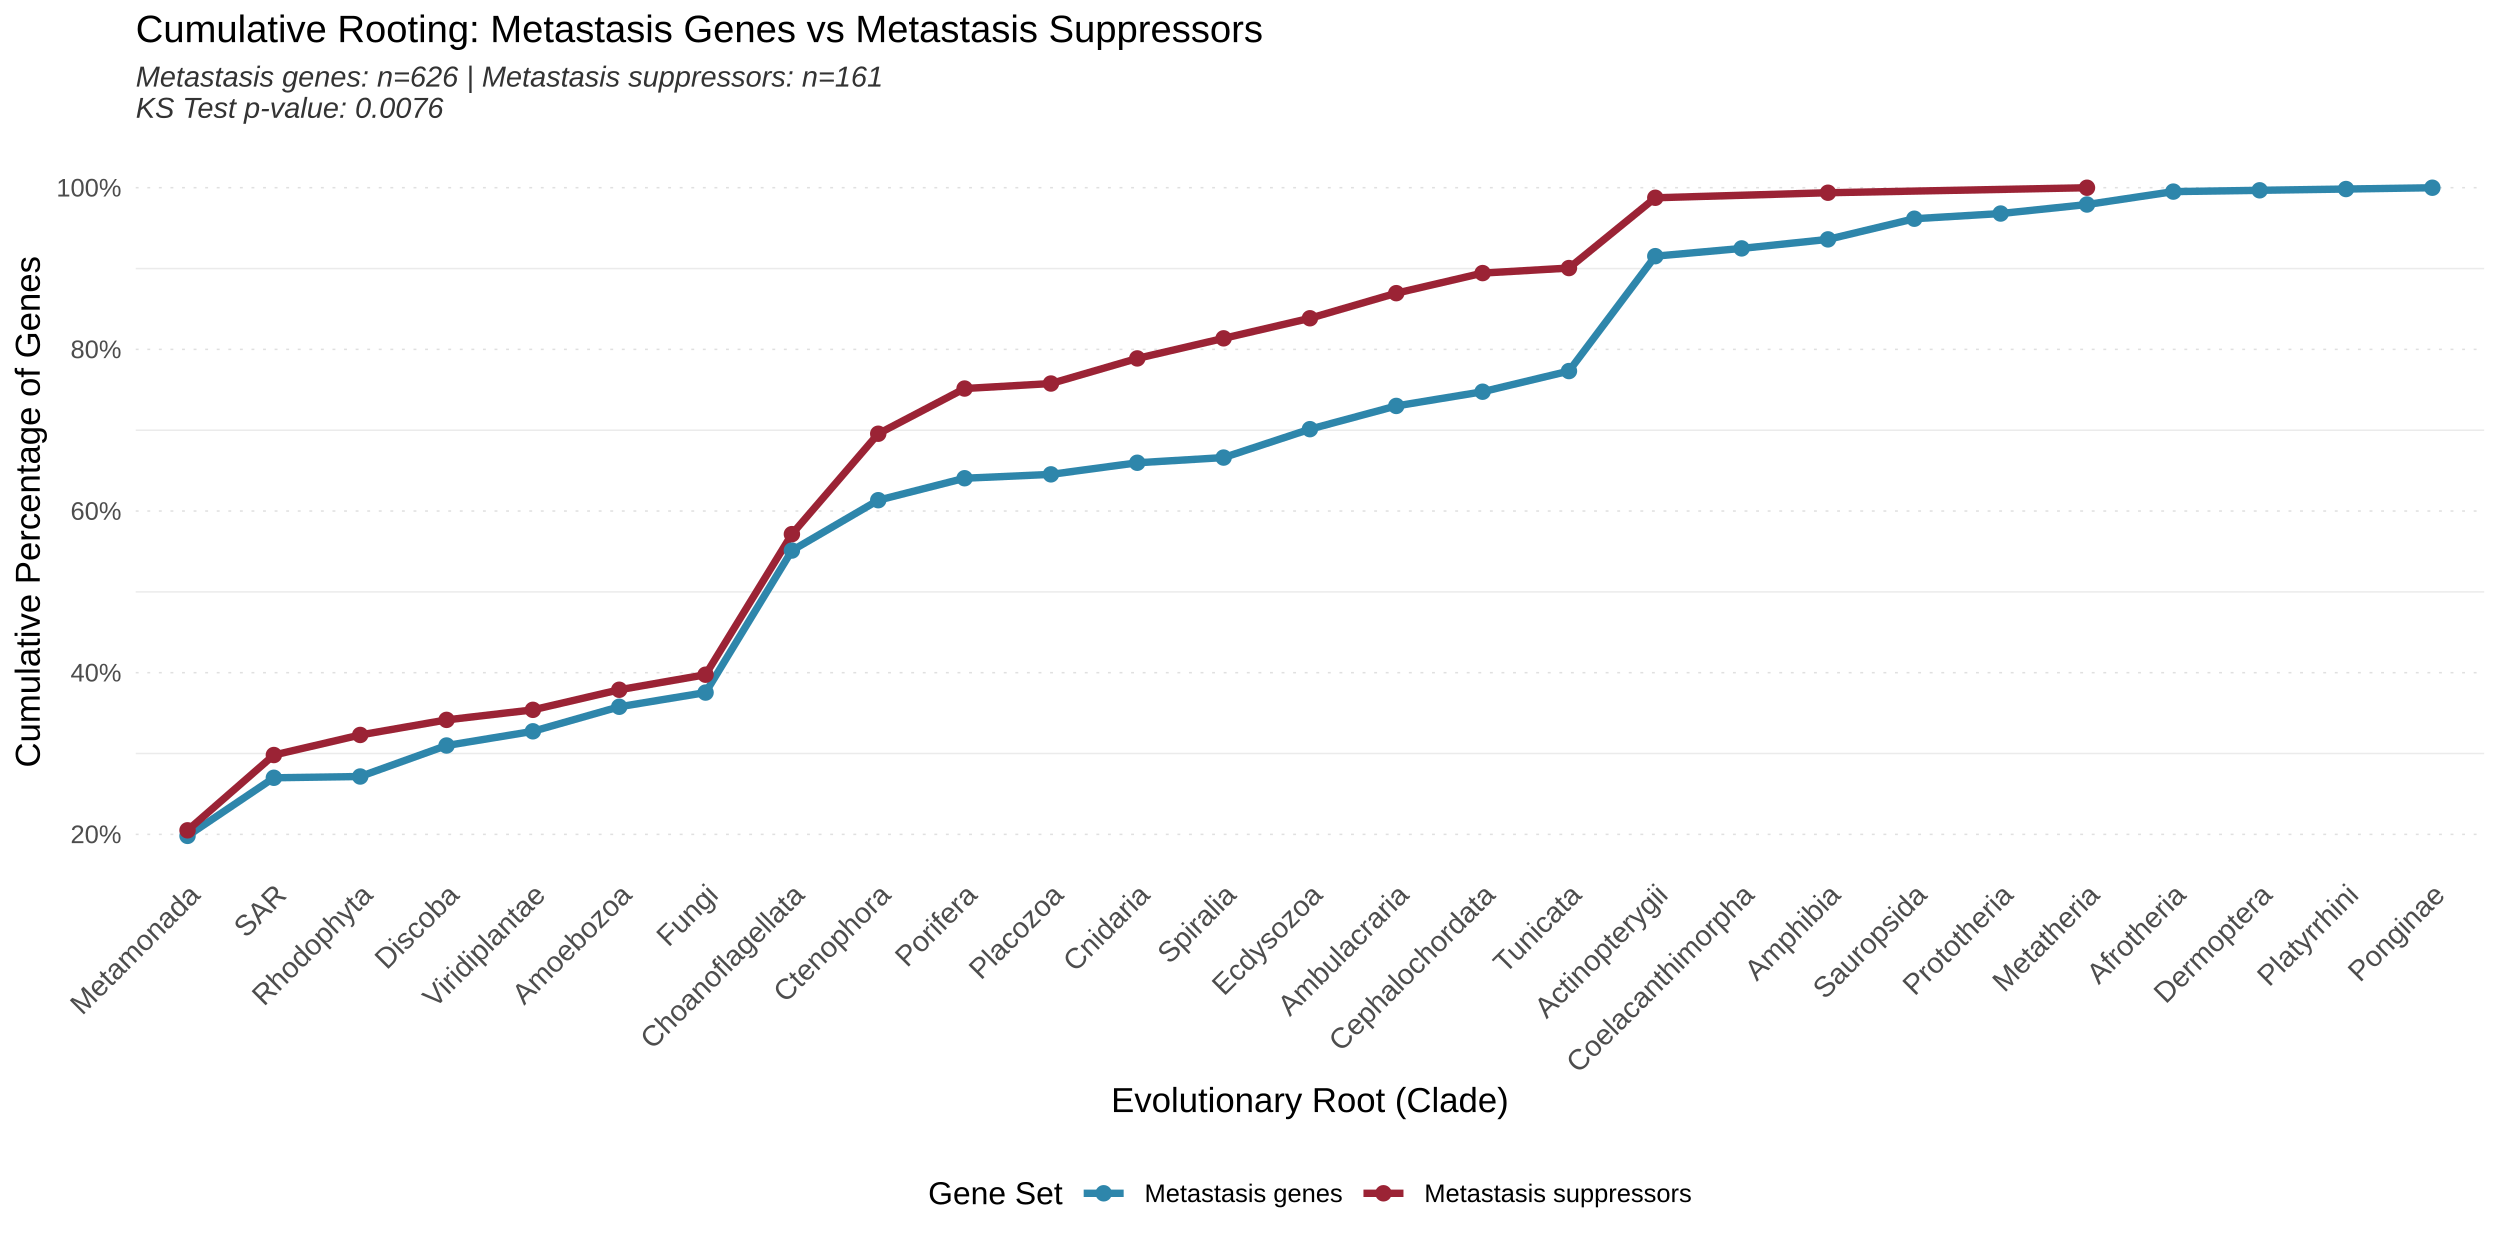
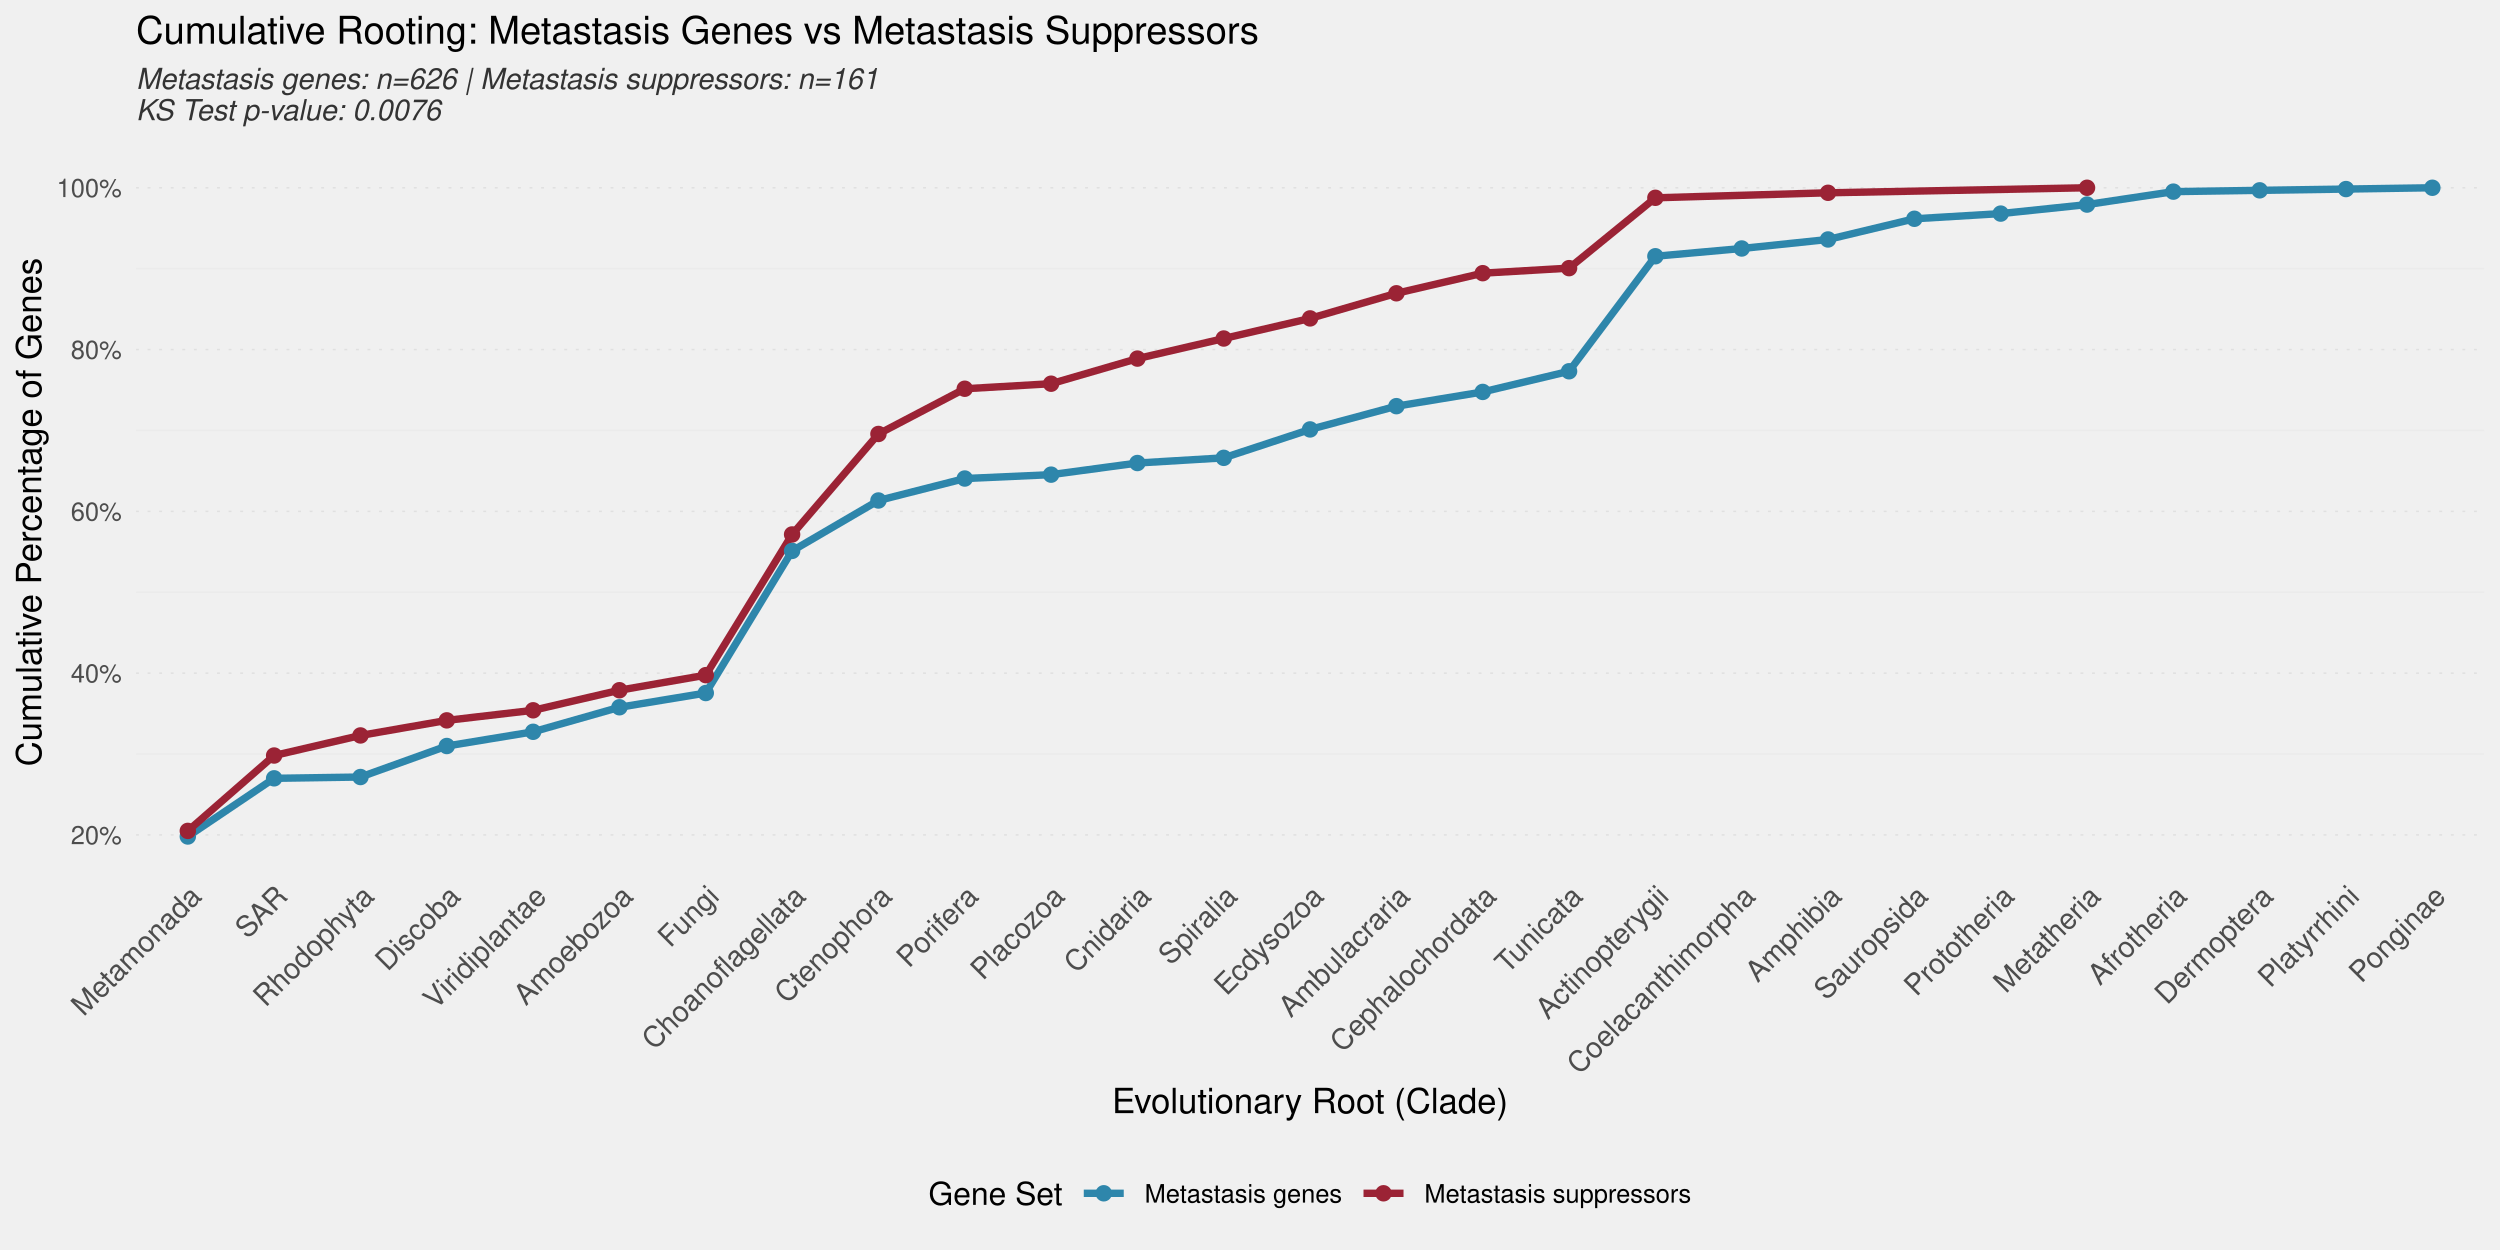
- <svg xmlns="http://www.w3.org/2000/svg" width="864.00pt" height="432.00pt" viewBox="0 0 864.00 432.00">
-   <g class="svglite">
-     <defs>
-       <style type="text/css">
+ <svg xmlns="http://www.w3.org/2000/svg" class="svglite" width="864.00pt" height="432.00pt" viewBox="0 0 864.00 432.00">
+   <defs>
+     <style type="text/css">
    .svglite line, .svglite polyline, .svglite polygon, .svglite path, .svglite rect, .svglite circle {
      fill: none;
      stroke: #000000;
      stroke-linecap: round;
      stroke-linejoin: round;
      stroke-miterlimit: 10.00;
    }
    .svglite text {
      white-space: pre;
    }
-     .svglite g.glyphgroup path {
-       fill: inherit;
-       stroke: none;
-     }
  </style>
-     </defs>
-     <rect width="100%" height="100%" style="stroke: none; fill: #FFFFFF;" />
-     <defs>
-       <clipPath id="cpMC4wMHw4NjQuMDB8MC4wMHw0MzIuMDA=">
-         <rect x="0.00" y="0.00" width="864.00" height="432.00" />
-       </clipPath>
-     </defs>
-     <g clip-path="url(#cpMC4wMHw4NjQuMDB8MC4wMHw0MzIuMDA=)">
-       <rect x="0.00" y="0" width="864.00" height="432.00" style="stroke-width: 1.07; stroke: none; fill: #FFFFFF;" />
-     </g>
-     <defs>
-       <clipPath id="cpNDYuOTF8ODU4LjUyfDUzLjY4fDMwMC4wOQ==">
-         <rect x="46.91" y="53.68" width="811.61" height="246.41" />
-       </clipPath>
-     </defs>
-     <g clip-path="url(#cpNDYuOTF8ODU4LjUyfDUzLjY4fDMwMC4wOQ==)">
-       <polyline points="46.91,260.42 858.52,260.42 " style="stroke-width: 0.53; stroke: #EBEBEB; stroke-linecap: butt;" />
-       <polyline points="46.91,204.55 858.52,204.55 " style="stroke-width: 0.53; stroke: #EBEBEB; stroke-linecap: butt;" />
-       <polyline points="46.91,148.68 858.52,148.68 " style="stroke-width: 0.53; stroke: #EBEBEB; stroke-linecap: butt;" />
-       <polyline points="46.91,92.81 858.52,92.81 " style="stroke-width: 0.53; stroke: #EBEBEB; stroke-linecap: butt;" />
-       <polyline points="46.91,288.35 858.52,288.35 " style="stroke-width: 0.53; stroke: #E0E0E0; stroke-dasharray: 1.00,3.00; stroke-linecap: butt;" />
-       <polyline points="46.91,232.48 858.52,232.48 " style="stroke-width: 0.53; stroke: #E0E0E0; stroke-dasharray: 1.00,3.00; stroke-linecap: butt;" />
-       <polyline points="46.91,176.61 858.52,176.61 " style="stroke-width: 0.53; stroke: #E0E0E0; stroke-dasharray: 1.00,3.00; stroke-linecap: butt;" />
-       <polyline points="46.91,120.75 858.52,120.75 " style="stroke-width: 0.53; stroke: #E0E0E0; stroke-dasharray: 1.00,3.00; stroke-linecap: butt;" />
-       <polyline points="46.91,64.88 858.52,64.88 " style="stroke-width: 0.53; stroke: #E0E0E0; stroke-dasharray: 1.00,3.00; stroke-linecap: butt;" />
-       <polyline points="64.81,288.88 94.65,268.80 124.49,268.36 154.33,257.65 184.17,252.74 214.01,244.26 243.84,239.35 273.68,190.27 303.52,172.87 333.36,165.28 363.20,163.94 393.04,159.93 422.88,158.14 452.71,148.32 482.55,140.29 512.39,135.38 542.23,128.24 572.07,88.53 601.91,85.85 631.75,82.73 661.59,75.59 691.42,73.80 721.26,70.68 751.10,66.22 780.94,65.77 810.78,65.33 840.62,64.88 " style="stroke-width: 2.56; stroke: #2E86AB; stroke-linecap: butt;" />
-       <polyline points="64.81,286.96 94.65,260.94 124.49,254.00 154.33,248.79 184.17,245.32 214.01,238.38 243.84,233.18 273.68,184.60 303.52,149.90 333.36,134.28 363.20,132.55 393.04,123.87 422.88,116.93 452.71,109.99 482.55,101.32 512.39,94.38 542.23,92.64 572.07,68.35 631.75,66.61 721.26,64.88 " style="stroke-width: 2.56; stroke: #9B2335; stroke-linecap: butt;" />
-       <circle cx="64.81" cy="288.88" r="2.49" style="stroke-width: 0.71; stroke: #2E86AB; fill: #2E86AB;" />
-       <circle cx="94.65" cy="268.80" r="2.49" style="stroke-width: 0.71; stroke: #2E86AB; fill: #2E86AB;" />
-       <circle cx="124.49" cy="268.36" r="2.49" style="stroke-width: 0.71; stroke: #2E86AB; fill: #2E86AB;" />
-       <circle cx="154.33" cy="257.65" r="2.49" style="stroke-width: 0.71; stroke: #2E86AB; fill: #2E86AB;" />
-       <circle cx="184.17" cy="252.74" r="2.49" style="stroke-width: 0.71; stroke: #2E86AB; fill: #2E86AB;" />
-       <circle cx="214.01" cy="244.26" r="2.49" style="stroke-width: 0.71; stroke: #2E86AB; fill: #2E86AB;" />
-       <circle cx="243.84" cy="239.35" r="2.49" style="stroke-width: 0.71; stroke: #2E86AB; fill: #2E86AB;" />
-       <circle cx="273.68" cy="190.27" r="2.49" style="stroke-width: 0.71; stroke: #2E86AB; fill: #2E86AB;" />
-       <circle cx="303.52" cy="172.87" r="2.49" style="stroke-width: 0.71; stroke: #2E86AB; fill: #2E86AB;" />
-       <circle cx="333.36" cy="165.28" r="2.49" style="stroke-width: 0.71; stroke: #2E86AB; fill: #2E86AB;" />
-       <circle cx="363.20" cy="163.94" r="2.49" style="stroke-width: 0.71; stroke: #2E86AB; fill: #2E86AB;" />
-       <circle cx="393.04" cy="159.93" r="2.49" style="stroke-width: 0.71; stroke: #2E86AB; fill: #2E86AB;" />
-       <circle cx="422.88" cy="158.14" r="2.49" style="stroke-width: 0.71; stroke: #2E86AB; fill: #2E86AB;" />
-       <circle cx="452.71" cy="148.32" r="2.49" style="stroke-width: 0.71; stroke: #2E86AB; fill: #2E86AB;" />
-       <circle cx="482.55" cy="140.29" r="2.49" style="stroke-width: 0.71; stroke: #2E86AB; fill: #2E86AB;" />
-       <circle cx="512.39" cy="135.38" r="2.49" style="stroke-width: 0.71; stroke: #2E86AB; fill: #2E86AB;" />
-       <circle cx="542.23" cy="128.24" r="2.49" style="stroke-width: 0.71; stroke: #2E86AB; fill: #2E86AB;" />
-       <circle cx="572.07" cy="88.53" r="2.49" style="stroke-width: 0.71; stroke: #2E86AB; fill: #2E86AB;" />
-       <circle cx="601.91" cy="85.85" r="2.49" style="stroke-width: 0.71; stroke: #2E86AB; fill: #2E86AB;" />
-       <circle cx="631.75" cy="82.73" r="2.49" style="stroke-width: 0.71; stroke: #2E86AB; fill: #2E86AB;" />
-       <circle cx="661.59" cy="75.59" r="2.49" style="stroke-width: 0.71; stroke: #2E86AB; fill: #2E86AB;" />
-       <circle cx="691.42" cy="73.80" r="2.49" style="stroke-width: 0.71; stroke: #2E86AB; fill: #2E86AB;" />
-       <circle cx="721.26" cy="70.68" r="2.49" style="stroke-width: 0.71; stroke: #2E86AB; fill: #2E86AB;" />
-       <circle cx="751.10" cy="66.22" r="2.49" style="stroke-width: 0.71; stroke: #2E86AB; fill: #2E86AB;" />
-       <circle cx="780.94" cy="65.77" r="2.49" style="stroke-width: 0.71; stroke: #2E86AB; fill: #2E86AB;" />
-       <circle cx="810.78" cy="65.33" r="2.49" style="stroke-width: 0.71; stroke: #2E86AB; fill: #2E86AB;" />
-       <circle cx="840.62" cy="64.88" r="2.49" style="stroke-width: 0.71; stroke: #2E86AB; fill: #2E86AB;" />
-       <circle cx="64.81" cy="286.96" r="2.49" style="stroke-width: 0.71; stroke: #9B2335; fill: #9B2335;" />
-       <circle cx="94.65" cy="260.94" r="2.49" style="stroke-width: 0.71; stroke: #9B2335; fill: #9B2335;" />
-       <circle cx="124.49" cy="254.00" r="2.49" style="stroke-width: 0.71; stroke: #9B2335; fill: #9B2335;" />
-       <circle cx="154.33" cy="248.79" r="2.49" style="stroke-width: 0.71; stroke: #9B2335; fill: #9B2335;" />
-       <circle cx="184.17" cy="245.32" r="2.49" style="stroke-width: 0.71; stroke: #9B2335; fill: #9B2335;" />
-       <circle cx="214.01" cy="238.38" r="2.49" style="stroke-width: 0.71; stroke: #9B2335; fill: #9B2335;" />
-       <circle cx="243.84" cy="233.18" r="2.49" style="stroke-width: 0.71; stroke: #9B2335; fill: #9B2335;" />
-       <circle cx="273.68" cy="184.60" r="2.49" style="stroke-width: 0.71; stroke: #9B2335; fill: #9B2335;" />
-       <circle cx="303.52" cy="149.90" r="2.49" style="stroke-width: 0.71; stroke: #9B2335; fill: #9B2335;" />
-       <circle cx="333.36" cy="134.28" r="2.49" style="stroke-width: 0.71; stroke: #9B2335; fill: #9B2335;" />
-       <circle cx="363.20" cy="132.55" r="2.49" style="stroke-width: 0.71; stroke: #9B2335; fill: #9B2335;" />
-       <circle cx="393.04" cy="123.87" r="2.49" style="stroke-width: 0.71; stroke: #9B2335; fill: #9B2335;" />
-       <circle cx="422.88" cy="116.93" r="2.49" style="stroke-width: 0.71; stroke: #9B2335; fill: #9B2335;" />
-       <circle cx="452.71" cy="109.99" r="2.49" style="stroke-width: 0.71; stroke: #9B2335; fill: #9B2335;" />
-       <circle cx="482.55" cy="101.32" r="2.49" style="stroke-width: 0.71; stroke: #9B2335; fill: #9B2335;" />
-       <circle cx="512.39" cy="94.38" r="2.49" style="stroke-width: 0.71; stroke: #9B2335; fill: #9B2335;" />
-       <circle cx="542.23" cy="92.64" r="2.49" style="stroke-width: 0.71; stroke: #9B2335; fill: #9B2335;" />
-       <circle cx="572.07" cy="68.35" r="2.49" style="stroke-width: 0.71; stroke: #9B2335; fill: #9B2335;" />
-       <circle cx="631.75" cy="66.61" r="2.49" style="stroke-width: 0.71; stroke: #9B2335; fill: #9B2335;" />
-       <circle cx="721.26" cy="64.88" r="2.49" style="stroke-width: 0.71; stroke: #9B2335; fill: #9B2335;" />
-     </g>
-     <g clip-path="url(#cpMC4wMHw4NjQuMDB8MC4wMHw0MzIuMDA=)">
-       <text x="41.98" y="291.38" text-anchor="end" style="font-size: 8.80px;fill: #4D4D4D; font-family: &quot;Liberation Sans&quot;;" textLength="17.61px" lengthAdjust="spacingAndGlyphs">20%</text>
-       <text x="41.98" y="235.51" text-anchor="end" style="font-size: 8.80px;fill: #4D4D4D; font-family: &quot;Liberation Sans&quot;;" textLength="17.61px" lengthAdjust="spacingAndGlyphs">40%</text>
-       <text x="41.98" y="179.64" text-anchor="end" style="font-size: 8.80px;fill: #4D4D4D; font-family: &quot;Liberation Sans&quot;;" textLength="17.61px" lengthAdjust="spacingAndGlyphs">60%</text>
-       <text x="41.98" y="123.77" text-anchor="end" style="font-size: 8.80px;fill: #4D4D4D; font-family: &quot;Liberation Sans&quot;;" textLength="17.61px" lengthAdjust="spacingAndGlyphs">80%</text>
-       <text x="41.98" y="67.91" text-anchor="end" style="font-size: 8.80px;fill: #4D4D4D; font-family: &quot;Liberation Sans&quot;;" textLength="22.50px" lengthAdjust="spacingAndGlyphs">100%</text>
-       <text transform="translate(69.68,309.88) rotate(-45)" text-anchor="end" style="font-size: 10.00px;fill: #4D4D4D; font-family: &quot;Liberation Sans&quot;;" textLength="58.38px" lengthAdjust="spacingAndGlyphs">Metamonada</text>
-       <text transform="translate(99.52,309.88) rotate(-45)" text-anchor="end" style="font-size: 10.00px;fill: #4D4D4D; font-family: &quot;Liberation Sans&quot;;" textLength="20.56px" lengthAdjust="spacingAndGlyphs">SAR</text>
-       <text transform="translate(129.36,309.88) rotate(-45)" text-anchor="end" style="font-size: 10.00px;fill: #4D4D4D; font-family: &quot;Liberation Sans&quot;;" textLength="53.94px" lengthAdjust="spacingAndGlyphs">Rhodophyta</text>
-       <text transform="translate(159.20,309.88) rotate(-45)" text-anchor="end" style="font-size: 10.00px;fill: #4D4D4D; font-family: &quot;Liberation Sans&quot;;" textLength="36.12px" lengthAdjust="spacingAndGlyphs">Discoba</text>
-       <text transform="translate(189.03,309.88) rotate(-45)" text-anchor="end" style="font-size: 10.00px;fill: #4D4D4D; font-family: &quot;Liberation Sans&quot;;" textLength="54.84px" lengthAdjust="spacingAndGlyphs">Viridiplantae</text>
-       <text transform="translate(218.87,309.88) rotate(-45)" text-anchor="end" style="font-size: 10.00px;fill: #4D4D4D; font-family: &quot;Liberation Sans&quot;;" textLength="53.38px" lengthAdjust="spacingAndGlyphs">Amoebozoa</text>
-       <text transform="translate(248.71,309.88) rotate(-45)" text-anchor="end" style="font-size: 10.00px;fill: #4D4D4D; font-family: &quot;Liberation Sans&quot;;" textLength="25.02px" lengthAdjust="spacingAndGlyphs">Fungi</text>
-       <text transform="translate(278.55,309.88) rotate(-45)" text-anchor="end" style="font-size: 10.00px;fill: #4D4D4D; font-family: &quot;Liberation Sans&quot;;" textLength="75.06px" lengthAdjust="spacingAndGlyphs">Choanoflagellata</text>
-       <text transform="translate(308.39,309.88) rotate(-45)" text-anchor="end" style="font-size: 10.00px;fill: #4D4D4D; font-family: &quot;Liberation Sans&quot;;" textLength="52.27px" lengthAdjust="spacingAndGlyphs">Ctenophora</text>
-       <text transform="translate(338.23,309.88) rotate(-45)" text-anchor="end" style="font-size: 10.00px;fill: #4D4D4D; font-family: &quot;Liberation Sans&quot;;" textLength="35.02px" lengthAdjust="spacingAndGlyphs">Porifera</text>
-       <text transform="translate(368.07,309.88) rotate(-45)" text-anchor="end" style="font-size: 10.00px;fill: #4D4D4D; font-family: &quot;Liberation Sans&quot;;" textLength="41.14px" lengthAdjust="spacingAndGlyphs">Placozoa</text>
-       <text transform="translate(397.90,309.88) rotate(-45)" text-anchor="end" style="font-size: 10.00px;fill: #4D4D4D; font-family: &quot;Liberation Sans&quot;;" textLength="37.23px" lengthAdjust="spacingAndGlyphs">Cnidaria</text>
-       <text transform="translate(427.74,309.88) rotate(-45)" text-anchor="end" style="font-size: 10.00px;fill: #4D4D4D; font-family: &quot;Liberation Sans&quot;;" textLength="33.34px" lengthAdjust="spacingAndGlyphs">Spiralia</text>
-       <text transform="translate(457.58,309.88) rotate(-45)" text-anchor="end" style="font-size: 10.00px;fill: #4D4D4D; font-family: &quot;Liberation Sans&quot;;" textLength="48.92px" lengthAdjust="spacingAndGlyphs">Ecdysozoa</text>
-       <text transform="translate(487.42,309.88) rotate(-45)" text-anchor="end" style="font-size: 10.00px;fill: #4D4D4D; font-family: &quot;Liberation Sans&quot;;" textLength="58.91px" lengthAdjust="spacingAndGlyphs">Ambulacraria</text>
-       <text transform="translate(517.26,309.88) rotate(-45)" text-anchor="end" style="font-size: 10.00px;fill: #4D4D4D; font-family: &quot;Liberation Sans&quot;;" textLength="76.17px" lengthAdjust="spacingAndGlyphs">Cephalochordata</text>
-       <text transform="translate(547.10,309.88) rotate(-45)" text-anchor="end" style="font-size: 10.00px;fill: #4D4D4D; font-family: &quot;Liberation Sans&quot;;" textLength="37.98px" lengthAdjust="spacingAndGlyphs">Tunicata</text>
-       <text transform="translate(576.94,309.88) rotate(-45)" text-anchor="end" style="font-size: 10.00px;fill: #4D4D4D; font-family: &quot;Liberation Sans&quot;;" textLength="60.03px" lengthAdjust="spacingAndGlyphs">Actinopterygii</text>
-       <text transform="translate(606.78,309.88) rotate(-45)" text-anchor="end" style="font-size: 10.00px;fill: #4D4D4D; font-family: &quot;Liberation Sans&quot;;" textLength="86.72px" lengthAdjust="spacingAndGlyphs">Coelacanthimorpha</text>
-       <text transform="translate(636.61,309.88) rotate(-45)" text-anchor="end" style="font-size: 10.00px;fill: #4D4D4D; font-family: &quot;Liberation Sans&quot;;" textLength="41.69px" lengthAdjust="spacingAndGlyphs">Amphibia</text>
-       <text transform="translate(666.45,309.88) rotate(-45)" text-anchor="end" style="font-size: 10.00px;fill: #4D4D4D; font-family: &quot;Liberation Sans&quot;;" textLength="50.59px" lengthAdjust="spacingAndGlyphs">Sauropsida</text>
-       <text transform="translate(696.29,309.88) rotate(-45)" text-anchor="end" style="font-size: 10.00px;fill: #4D4D4D; font-family: &quot;Liberation Sans&quot;;" textLength="48.92px" lengthAdjust="spacingAndGlyphs">Prototheria</text>
-       <text transform="translate(726.13,309.88) rotate(-45)" text-anchor="end" style="font-size: 10.00px;fill: #4D4D4D; font-family: &quot;Liberation Sans&quot;;" textLength="47.25px" lengthAdjust="spacingAndGlyphs">Metatheria</text>
-       <text transform="translate(755.97,309.88) rotate(-45)" text-anchor="end" style="font-size: 10.00px;fill: #4D4D4D; font-family: &quot;Liberation Sans&quot;;" textLength="43.36px" lengthAdjust="spacingAndGlyphs">Afrotheria</text>
-       <text transform="translate(785.81,309.88) rotate(-45)" text-anchor="end" style="font-size: 10.00px;fill: #4D4D4D; font-family: &quot;Liberation Sans&quot;;" textLength="52.80px" lengthAdjust="spacingAndGlyphs">Dermoptera</text>
-       <text transform="translate(815.65,309.88) rotate(-45)" text-anchor="end" style="font-size: 10.00px;fill: #4D4D4D; font-family: &quot;Liberation Sans&quot;;" textLength="44.45px" lengthAdjust="spacingAndGlyphs">Platyrrhini</text>
-       <text transform="translate(845.48,309.88) rotate(-45)" text-anchor="end" style="font-size: 10.00px;fill: #4D4D4D; font-family: &quot;Liberation Sans&quot;;" textLength="42.27px" lengthAdjust="spacingAndGlyphs">Ponginae</text>
-       <text x="452.71" y="384.32" text-anchor="middle" style="font-size: 12.00px; font-family: &quot;Liberation Sans&quot;;" textLength="137.39px" lengthAdjust="spacingAndGlyphs">Evolutionary Root (Clade)</text>
-       <text transform="translate(13.74,176.88) rotate(-90)" text-anchor="middle" style="font-size: 12.00px; font-family: &quot;Liberation Sans&quot;;" textLength="176.72px" lengthAdjust="spacingAndGlyphs">Cumulative Percentage of Genes</text>
-       <text x="320.78" y="416.18" style="font-size: 11.00px; font-family: &quot;Liberation Sans&quot;;" textLength="46.53px" lengthAdjust="spacingAndGlyphs">Gene Set</text>
-       <line x1="374.52" y1="412.40" x2="388.34" y2="412.40" style="stroke-width: 2.56; stroke: #2E86AB; stroke-linecap: butt;" />
-       <circle cx="381.43" cy="412.40" r="2.49" style="stroke-width: 0.71; stroke: #2E86AB; fill: #2E86AB;" />
-       <line x1="471.21" y1="412.40" x2="485.04" y2="412.40" style="stroke-width: 2.56; stroke: #9B2335; stroke-linecap: butt;" />
-       <circle cx="478.12" cy="412.40" r="2.49" style="stroke-width: 0.71; stroke: #9B2335; fill: #9B2335;" />
-       <text x="395.55" y="415.43" style="font-size: 8.80px; font-family: &quot;Liberation Sans&quot;;" textLength="68.45px" lengthAdjust="spacingAndGlyphs">Metastasis genes</text>
-       <text x="492.24" y="415.43" style="font-size: 8.80px; font-family: &quot;Liberation Sans&quot;;" textLength="92.41px" lengthAdjust="spacingAndGlyphs">Metastasis suppressors</text>
-       <text x="46.91" y="29.92" style="font-size: 10.00px; font-style: italic;fill: #333333; font-family: &quot;Liberation Sans&quot;;" textLength="258.34px" lengthAdjust="spacingAndGlyphs">Metastasis genes: n=626 | Metastasis suppressors: n=161</text>
-       <text x="46.91" y="40.72" style="font-size: 10.00px; font-style: italic;fill: #333333; font-family: &quot;Liberation Sans&quot;;" textLength="106.39px" lengthAdjust="spacingAndGlyphs">KS Test p-value: 0.0076</text>
-       <text x="46.91" y="14.55" style="font-size: 13.20px; font-family: &quot;Liberation Sans&quot;;" textLength="389.00px" lengthAdjust="spacingAndGlyphs">Cumulative Rooting: Metastasis Genes vs Metastasis Suppressors</text>
-     </g>
+   </defs>
+   <rect width="100%" height="100%" style="stroke: none; fill: none;" />
+   <defs>
+     <clipPath id="cpMC4wMHw4NjQuMDB8MC4wMHw0MzIuMDA=">
+       <rect x="0.00" y="0.00" width="864.00" height="432.00" />
+     </clipPath>
+   </defs>
+   <g clip-path="url(#cpMC4wMHw4NjQuMDB8MC4wMHw0MzIuMDA=)">
+ </g>
+   <defs>
+     <clipPath id="cpNDcuMDF8ODU4LjUyfDUzLjY4fDMwMC4zMA==">
+       <rect x="47.01" y="53.68" width="811.52" height="246.61" />
+     </clipPath>
+   </defs>
+   <g clip-path="url(#cpNDcuMDF8ODU4LjUyfDUzLjY4fDMwMC4zMA==)">
+     <polyline points="47.01,260.59 858.52,260.59 " style="stroke-width: 0.53; stroke: #EBEBEB; stroke-linecap: butt;" />
+     <polyline points="47.01,204.68 858.52,204.68 " style="stroke-width: 0.53; stroke: #EBEBEB; stroke-linecap: butt;" />
+     <polyline points="47.01,148.76 858.52,148.76 " style="stroke-width: 0.53; stroke: #EBEBEB; stroke-linecap: butt;" />
+     <polyline points="47.01,92.85 858.52,92.85 " style="stroke-width: 0.53; stroke: #EBEBEB; stroke-linecap: butt;" />
+     <polyline points="47.01,288.55 858.52,288.55 " style="stroke-width: 0.53; stroke: #E0E0E0; stroke-dasharray: 1.00,3.00; stroke-linecap: butt;" />
+     <polyline points="47.01,232.64 858.52,232.64 " style="stroke-width: 0.53; stroke: #E0E0E0; stroke-dasharray: 1.00,3.00; stroke-linecap: butt;" />
+     <polyline points="47.01,176.72 858.52,176.72 " style="stroke-width: 0.53; stroke: #E0E0E0; stroke-dasharray: 1.00,3.00; stroke-linecap: butt;" />
+     <polyline points="47.01,120.81 858.52,120.81 " style="stroke-width: 0.53; stroke: #E0E0E0; stroke-dasharray: 1.00,3.00; stroke-linecap: butt;" />
+     <polyline points="47.01,64.89 858.52,64.89 " style="stroke-width: 0.53; stroke: #E0E0E0; stroke-dasharray: 1.00,3.00; stroke-linecap: butt;" />
+     <polyline points="64.91,289.09 94.74,268.99 124.58,268.54 154.41,257.82 184.25,252.91 214.08,244.43 243.92,239.51 273.75,190.39 303.59,172.97 333.42,165.38 363.26,164.04 393.09,160.02 422.93,158.23 452.76,148.41 482.60,140.37 512.43,135.45 542.27,128.31 572.10,88.56 601.94,85.88 631.77,82.76 661.61,75.61 691.44,73.82 721.28,70.70 751.11,66.23 780.95,65.78 810.78,65.34 840.62,64.89 " style="stroke-width: 2.56; stroke: #2E86AB; stroke-linecap: butt;" />
+     <polyline points="64.91,287.16 94.74,261.11 124.58,254.17 154.41,248.96 184.25,245.48 214.08,238.54 243.92,233.33 273.75,184.71 303.59,149.98 333.42,134.35 363.26,132.61 393.09,123.93 422.93,116.99 452.76,110.04 482.60,101.36 512.43,94.41 542.27,92.67 572.10,68.36 631.77,66.63 721.28,64.89 " style="stroke-width: 2.56; stroke: #9B2335; stroke-linecap: butt;" />
+     <circle cx="64.91" cy="289.09" r="2.49" style="stroke-width: 0.71; stroke: #2E86AB; fill: #2E86AB;" />
+     <circle cx="94.74" cy="268.99" r="2.49" style="stroke-width: 0.71; stroke: #2E86AB; fill: #2E86AB;" />
+     <circle cx="124.58" cy="268.54" r="2.49" style="stroke-width: 0.71; stroke: #2E86AB; fill: #2E86AB;" />
+     <circle cx="154.41" cy="257.82" r="2.49" style="stroke-width: 0.71; stroke: #2E86AB; fill: #2E86AB;" />
+     <circle cx="184.25" cy="252.91" r="2.49" style="stroke-width: 0.71; stroke: #2E86AB; fill: #2E86AB;" />
+     <circle cx="214.08" cy="244.43" r="2.49" style="stroke-width: 0.71; stroke: #2E86AB; fill: #2E86AB;" />
+     <circle cx="243.92" cy="239.51" r="2.49" style="stroke-width: 0.71; stroke: #2E86AB; fill: #2E86AB;" />
+     <circle cx="273.75" cy="190.39" r="2.49" style="stroke-width: 0.71; stroke: #2E86AB; fill: #2E86AB;" />
+     <circle cx="303.59" cy="172.97" r="2.49" style="stroke-width: 0.71; stroke: #2E86AB; fill: #2E86AB;" />
+     <circle cx="333.42" cy="165.38" r="2.49" style="stroke-width: 0.71; stroke: #2E86AB; fill: #2E86AB;" />
+     <circle cx="363.26" cy="164.04" r="2.49" style="stroke-width: 0.71; stroke: #2E86AB; fill: #2E86AB;" />
+     <circle cx="393.09" cy="160.02" r="2.49" style="stroke-width: 0.71; stroke: #2E86AB; fill: #2E86AB;" />
+     <circle cx="422.93" cy="158.23" r="2.49" style="stroke-width: 0.71; stroke: #2E86AB; fill: #2E86AB;" />
+     <circle cx="452.76" cy="148.41" r="2.49" style="stroke-width: 0.71; stroke: #2E86AB; fill: #2E86AB;" />
+     <circle cx="482.60" cy="140.37" r="2.49" style="stroke-width: 0.71; stroke: #2E86AB; fill: #2E86AB;" />
+     <circle cx="512.43" cy="135.45" r="2.49" style="stroke-width: 0.71; stroke: #2E86AB; fill: #2E86AB;" />
+     <circle cx="542.27" cy="128.31" r="2.49" style="stroke-width: 0.71; stroke: #2E86AB; fill: #2E86AB;" />
+     <circle cx="572.10" cy="88.56" r="2.49" style="stroke-width: 0.71; stroke: #2E86AB; fill: #2E86AB;" />
+     <circle cx="601.94" cy="85.88" r="2.49" style="stroke-width: 0.71; stroke: #2E86AB; fill: #2E86AB;" />
+     <circle cx="631.77" cy="82.76" r="2.49" style="stroke-width: 0.71; stroke: #2E86AB; fill: #2E86AB;" />
+     <circle cx="661.61" cy="75.61" r="2.49" style="stroke-width: 0.71; stroke: #2E86AB; fill: #2E86AB;" />
+     <circle cx="691.44" cy="73.82" r="2.49" style="stroke-width: 0.71; stroke: #2E86AB; fill: #2E86AB;" />
+     <circle cx="721.28" cy="70.70" r="2.49" style="stroke-width: 0.71; stroke: #2E86AB; fill: #2E86AB;" />
+     <circle cx="751.11" cy="66.23" r="2.49" style="stroke-width: 0.71; stroke: #2E86AB; fill: #2E86AB;" />
+     <circle cx="780.95" cy="65.78" r="2.49" style="stroke-width: 0.71; stroke: #2E86AB; fill: #2E86AB;" />
+     <circle cx="810.78" cy="65.34" r="2.49" style="stroke-width: 0.71; stroke: #2E86AB; fill: #2E86AB;" />
+     <circle cx="840.62" cy="64.89" r="2.49" style="stroke-width: 0.71; stroke: #2E86AB; fill: #2E86AB;" />
+     <circle cx="64.91" cy="287.16" r="2.49" style="stroke-width: 0.71; stroke: #9B2335; fill: #9B2335;" />
+     <circle cx="94.74" cy="261.11" r="2.49" style="stroke-width: 0.71; stroke: #9B2335; fill: #9B2335;" />
+     <circle cx="124.58" cy="254.17" r="2.49" style="stroke-width: 0.71; stroke: #9B2335; fill: #9B2335;" />
+     <circle cx="154.41" cy="248.96" r="2.49" style="stroke-width: 0.71; stroke: #9B2335; fill: #9B2335;" />
+     <circle cx="184.25" cy="245.48" r="2.49" style="stroke-width: 0.71; stroke: #9B2335; fill: #9B2335;" />
+     <circle cx="214.08" cy="238.54" r="2.49" style="stroke-width: 0.71; stroke: #9B2335; fill: #9B2335;" />
+     <circle cx="243.92" cy="233.33" r="2.49" style="stroke-width: 0.71; stroke: #9B2335; fill: #9B2335;" />
+     <circle cx="273.75" cy="184.71" r="2.49" style="stroke-width: 0.71; stroke: #9B2335; fill: #9B2335;" />
+     <circle cx="303.59" cy="149.98" r="2.49" style="stroke-width: 0.71; stroke: #9B2335; fill: #9B2335;" />
+     <circle cx="333.42" cy="134.35" r="2.49" style="stroke-width: 0.71; stroke: #9B2335; fill: #9B2335;" />
+     <circle cx="363.26" cy="132.61" r="2.49" style="stroke-width: 0.71; stroke: #9B2335; fill: #9B2335;" />
+     <circle cx="393.09" cy="123.93" r="2.49" style="stroke-width: 0.71; stroke: #9B2335; fill: #9B2335;" />
+     <circle cx="422.93" cy="116.99" r="2.49" style="stroke-width: 0.71; stroke: #9B2335; fill: #9B2335;" />
+     <circle cx="452.76" cy="110.04" r="2.49" style="stroke-width: 0.71; stroke: #9B2335; fill: #9B2335;" />
+     <circle cx="482.60" cy="101.36" r="2.49" style="stroke-width: 0.71; stroke: #9B2335; fill: #9B2335;" />
+     <circle cx="512.43" cy="94.41" r="2.49" style="stroke-width: 0.71; stroke: #9B2335; fill: #9B2335;" />
+     <circle cx="542.27" cy="92.67" r="2.49" style="stroke-width: 0.71; stroke: #9B2335; fill: #9B2335;" />
+     <circle cx="572.10" cy="68.36" r="2.49" style="stroke-width: 0.71; stroke: #9B2335; fill: #9B2335;" />
+     <circle cx="631.77" cy="66.63" r="2.49" style="stroke-width: 0.71; stroke: #9B2335; fill: #9B2335;" />
+     <circle cx="721.28" cy="64.89" r="2.49" style="stroke-width: 0.71; stroke: #9B2335; fill: #9B2335;" />
+   </g>
+   <g clip-path="url(#cpMC4wMHw4NjQuMDB8MC4wMHw0MzIuMDA=)">
+     <text x="42.07" y="291.76" text-anchor="end" style="font-size: 8.80px; font-weight: 0;fill: #4D4D4D; font-family: &quot;Nimbus Sans&quot;;" textLength="17.60px" lengthAdjust="spacingAndGlyphs">20%</text>
+     <text x="42.07" y="235.84" text-anchor="end" style="font-size: 8.80px; font-weight: 0;fill: #4D4D4D; font-family: &quot;Nimbus Sans&quot;;" textLength="17.60px" lengthAdjust="spacingAndGlyphs">40%</text>
+     <text x="42.07" y="179.93" text-anchor="end" style="font-size: 8.80px; font-weight: 0;fill: #4D4D4D; font-family: &quot;Nimbus Sans&quot;;" textLength="17.60px" lengthAdjust="spacingAndGlyphs">60%</text>
+     <text x="42.07" y="124.01" text-anchor="end" style="font-size: 8.80px; font-weight: 0;fill: #4D4D4D; font-family: &quot;Nimbus Sans&quot;;" textLength="17.60px" lengthAdjust="spacingAndGlyphs">80%</text>
+     <text x="42.07" y="68.10" text-anchor="end" style="font-size: 8.80px; font-weight: 0;fill: #4D4D4D; font-family: &quot;Nimbus Sans&quot;;" textLength="22.49px" lengthAdjust="spacingAndGlyphs">100%</text>
+     <text transform="translate(70.06,310.38) rotate(-45)" text-anchor="end" style="font-size: 10.00px; font-weight: 0;fill: #4D4D4D; font-family: &quot;Nimbus Sans&quot;;" textLength="58.35px" lengthAdjust="spacingAndGlyphs">Metamonada</text>
+     <text transform="translate(99.89,310.38) rotate(-45)" text-anchor="end" style="font-size: 10.00px; font-weight: 0;fill: #4D4D4D; font-family: &quot;Nimbus Sans&quot;;" textLength="20.56px" lengthAdjust="spacingAndGlyphs">SAR</text>
+     <text transform="translate(129.73,310.38) rotate(-45)" text-anchor="end" style="font-size: 10.00px; font-weight: 0;fill: #4D4D4D; font-family: &quot;Nimbus Sans&quot;;" textLength="53.91px" lengthAdjust="spacingAndGlyphs">Rhodophyta</text>
+     <text transform="translate(159.56,310.38) rotate(-45)" text-anchor="end" style="font-size: 10.00px; font-weight: 0;fill: #4D4D4D; font-family: &quot;Nimbus Sans&quot;;" textLength="36.11px" lengthAdjust="spacingAndGlyphs">Discoba</text>
+     <text transform="translate(189.40,310.38) rotate(-45)" text-anchor="end" style="font-size: 10.00px; font-weight: 0;fill: #4D4D4D; font-family: &quot;Nimbus Sans&quot;;" textLength="55.00px" lengthAdjust="spacingAndGlyphs">Viridiplantae</text>
+     <text transform="translate(219.23,310.38) rotate(-45)" text-anchor="end" style="font-size: 10.00px; font-weight: 0;fill: #4D4D4D; font-family: &quot;Nimbus Sans&quot;;" textLength="53.34px" lengthAdjust="spacingAndGlyphs">Amoebozoa</text>
+     <text transform="translate(249.07,310.38) rotate(-45)" text-anchor="end" style="font-size: 10.00px; font-weight: 0;fill: #4D4D4D; font-family: &quot;Nimbus Sans&quot;;" textLength="25.01px" lengthAdjust="spacingAndGlyphs">Fungi</text>
+     <text transform="translate(278.90,310.38) rotate(-45)" text-anchor="end" style="font-size: 10.00px; font-weight: 0;fill: #4D4D4D; font-family: &quot;Nimbus Sans&quot;;" textLength="75.02px" lengthAdjust="spacingAndGlyphs">Choanoflagellata</text>
+     <text transform="translate(308.74,310.38) rotate(-45)" text-anchor="end" style="font-size: 10.00px; font-weight: 0;fill: #4D4D4D; font-family: &quot;Nimbus Sans&quot;;" textLength="52.24px" lengthAdjust="spacingAndGlyphs">Ctenophora</text>
+     <text transform="translate(338.57,310.38) rotate(-45)" text-anchor="end" style="font-size: 10.00px; font-weight: 0;fill: #4D4D4D; font-family: &quot;Nimbus Sans&quot;;" textLength="35.01px" lengthAdjust="spacingAndGlyphs">Porifera</text>
+     <text transform="translate(368.41,310.38) rotate(-45)" text-anchor="end" style="font-size: 10.00px; font-weight: 0;fill: #4D4D4D; font-family: &quot;Nimbus Sans&quot;;" textLength="41.11px" lengthAdjust="spacingAndGlyphs">Placozoa</text>
+     <text transform="translate(398.24,310.38) rotate(-45)" text-anchor="end" style="font-size: 10.00px; font-weight: 0;fill: #4D4D4D; font-family: &quot;Nimbus Sans&quot;;" textLength="37.22px" lengthAdjust="spacingAndGlyphs">Cnidaria</text>
+     <text transform="translate(428.08,310.38) rotate(-45)" text-anchor="end" style="font-size: 10.00px; font-weight: 0;fill: #4D4D4D; font-family: &quot;Nimbus Sans&quot;;" textLength="33.33px" lengthAdjust="spacingAndGlyphs">Spiralia</text>
+     <text transform="translate(457.92,310.38) rotate(-45)" text-anchor="end" style="font-size: 10.00px; font-weight: 0;fill: #4D4D4D; font-family: &quot;Nimbus Sans&quot;;" textLength="48.89px" lengthAdjust="spacingAndGlyphs">Ecdysozoa</text>
+     <text transform="translate(487.75,310.38) rotate(-45)" text-anchor="end" style="font-size: 10.00px; font-weight: 0;fill: #4D4D4D; font-family: &quot;Nimbus Sans&quot;;" textLength="58.89px" lengthAdjust="spacingAndGlyphs">Ambulacraria</text>
+     <text transform="translate(517.59,310.38) rotate(-45)" text-anchor="end" style="font-size: 10.00px; font-weight: 0;fill: #4D4D4D; font-family: &quot;Nimbus Sans&quot;;" textLength="76.13px" lengthAdjust="spacingAndGlyphs">Cephalochordata</text>
+     <text transform="translate(547.42,310.38) rotate(-45)" text-anchor="end" style="font-size: 10.00px; font-weight: 0;fill: #4D4D4D; font-family: &quot;Nimbus Sans&quot;;" textLength="38.34px" lengthAdjust="spacingAndGlyphs">Tunicata</text>
+     <text transform="translate(577.26,310.38) rotate(-45)" text-anchor="end" style="font-size: 10.00px; font-weight: 0;fill: #4D4D4D; font-family: &quot;Nimbus Sans&quot;;" textLength="60.00px" lengthAdjust="spacingAndGlyphs">Actinopterygii</text>
+     <text transform="translate(607.09,310.38) rotate(-45)" text-anchor="end" style="font-size: 10.00px; font-weight: 0;fill: #4D4D4D; font-family: &quot;Nimbus Sans&quot;;" textLength="86.68px" lengthAdjust="spacingAndGlyphs">Coelacanthimorpha</text>
+     <text transform="translate(636.93,310.38) rotate(-45)" text-anchor="end" style="font-size: 10.00px; font-weight: 0;fill: #4D4D4D; font-family: &quot;Nimbus Sans&quot;;" textLength="41.67px" lengthAdjust="spacingAndGlyphs">Amphibia</text>
+     <text transform="translate(666.76,310.38) rotate(-45)" text-anchor="end" style="font-size: 10.00px; font-weight: 0;fill: #4D4D4D; font-family: &quot;Nimbus Sans&quot;;" textLength="50.57px" lengthAdjust="spacingAndGlyphs">Sauropsida</text>
+     <text transform="translate(696.60,310.38) rotate(-45)" text-anchor="end" style="font-size: 10.00px; font-weight: 0;fill: #4D4D4D; font-family: &quot;Nimbus Sans&quot;;" textLength="48.90px" lengthAdjust="spacingAndGlyphs">Prototheria</text>
+     <text transform="translate(726.43,310.38) rotate(-45)" text-anchor="end" style="font-size: 10.00px; font-weight: 0;fill: #4D4D4D; font-family: &quot;Nimbus Sans&quot;;" textLength="47.23px" lengthAdjust="spacingAndGlyphs">Metatheria</text>
+     <text transform="translate(756.27,310.38) rotate(-45)" text-anchor="end" style="font-size: 10.00px; font-weight: 0;fill: #4D4D4D; font-family: &quot;Nimbus Sans&quot;;" textLength="43.34px" lengthAdjust="spacingAndGlyphs">Afrotheria</text>
+     <text transform="translate(786.10,310.38) rotate(-45)" text-anchor="end" style="font-size: 10.00px; font-weight: 0;fill: #4D4D4D; font-family: &quot;Nimbus Sans&quot;;" textLength="52.79px" lengthAdjust="spacingAndGlyphs">Dermoptera</text>
+     <text transform="translate(815.94,310.38) rotate(-45)" text-anchor="end" style="font-size: 10.00px; font-weight: 0;fill: #4D4D4D; font-family: &quot;Nimbus Sans&quot;;" textLength="44.44px" lengthAdjust="spacingAndGlyphs">Platyrrhini</text>
+     <text transform="translate(845.77,310.38) rotate(-45)" text-anchor="end" style="font-size: 10.00px; font-weight: 0;fill: #4D4D4D; font-family: &quot;Nimbus Sans&quot;;" textLength="42.24px" lengthAdjust="spacingAndGlyphs">Ponginae</text>
+     <text x="452.76" y="384.70" text-anchor="middle" style="font-size: 12.00px; font-weight: 0; font-family: &quot;Nimbus Sans&quot;;" textLength="137.38px" lengthAdjust="spacingAndGlyphs">Evolutionary Root (Clade)</text>
+     <text transform="translate(14.23,176.99) rotate(-90)" text-anchor="middle" style="font-size: 12.00px; font-weight: 0; font-family: &quot;Nimbus Sans&quot;;" textLength="176.76px" lengthAdjust="spacingAndGlyphs">Cumulative Percentage of Genes</text>
+     <text x="320.87" y="416.41" style="font-size: 11.00px; font-weight: 0; font-family: &quot;Nimbus Sans&quot;;" textLength="46.47px" lengthAdjust="spacingAndGlyphs">Gene Set</text>
+     <line x1="374.55" y1="412.40" x2="388.37" y2="412.40" style="stroke-width: 2.56; stroke: #2E86AB; stroke-linecap: butt;" />
+     <circle cx="381.46" cy="412.40" r="2.49" style="stroke-width: 0.71; stroke: #2E86AB; fill: #2E86AB;" />
+     <line x1="471.23" y1="412.40" x2="485.06" y2="412.40" style="stroke-width: 2.56; stroke: #9B2335; stroke-linecap: butt;" />
+     <circle cx="478.14" cy="412.40" r="2.49" style="stroke-width: 0.71; stroke: #9B2335; fill: #9B2335;" />
+     <text x="395.58" y="415.61" style="font-size: 8.80px; font-weight: 0; font-family: &quot;Nimbus Sans&quot;;" textLength="68.44px" lengthAdjust="spacingAndGlyphs">Metastasis genes</text>
+     <text x="492.26" y="415.61" style="font-size: 8.80px; font-weight: 0; font-family: &quot;Nimbus Sans&quot;;" textLength="92.39px" lengthAdjust="spacingAndGlyphs">Metastasis suppressors</text>
+     <text x="47.01" y="30.74" style="font-size: 10.00px; font-weight: 0; font-style: italic;fill: #333333; font-family: &quot;Nimbus Sans&quot;;" textLength="258.20px" lengthAdjust="spacingAndGlyphs">Metastasis genes: n=626 | Metastasis suppressors: n=161</text>
+     <text x="47.01" y="41.54" style="font-size: 10.00px; font-weight: 0; font-style: italic;fill: #333333; font-family: &quot;Nimbus Sans&quot;;" textLength="107.25px" lengthAdjust="spacingAndGlyphs">KS Test p-value: 0.0076</text>
+     <text x="47.01" y="15.09" style="font-size: 13.20px; font-weight: 0; font-family: &quot;Nimbus Sans&quot;;" textLength="389.12px" lengthAdjust="spacingAndGlyphs">Cumulative Rooting: Metastasis Genes vs Metastasis Suppressors</text>
  </g>
</svg>
